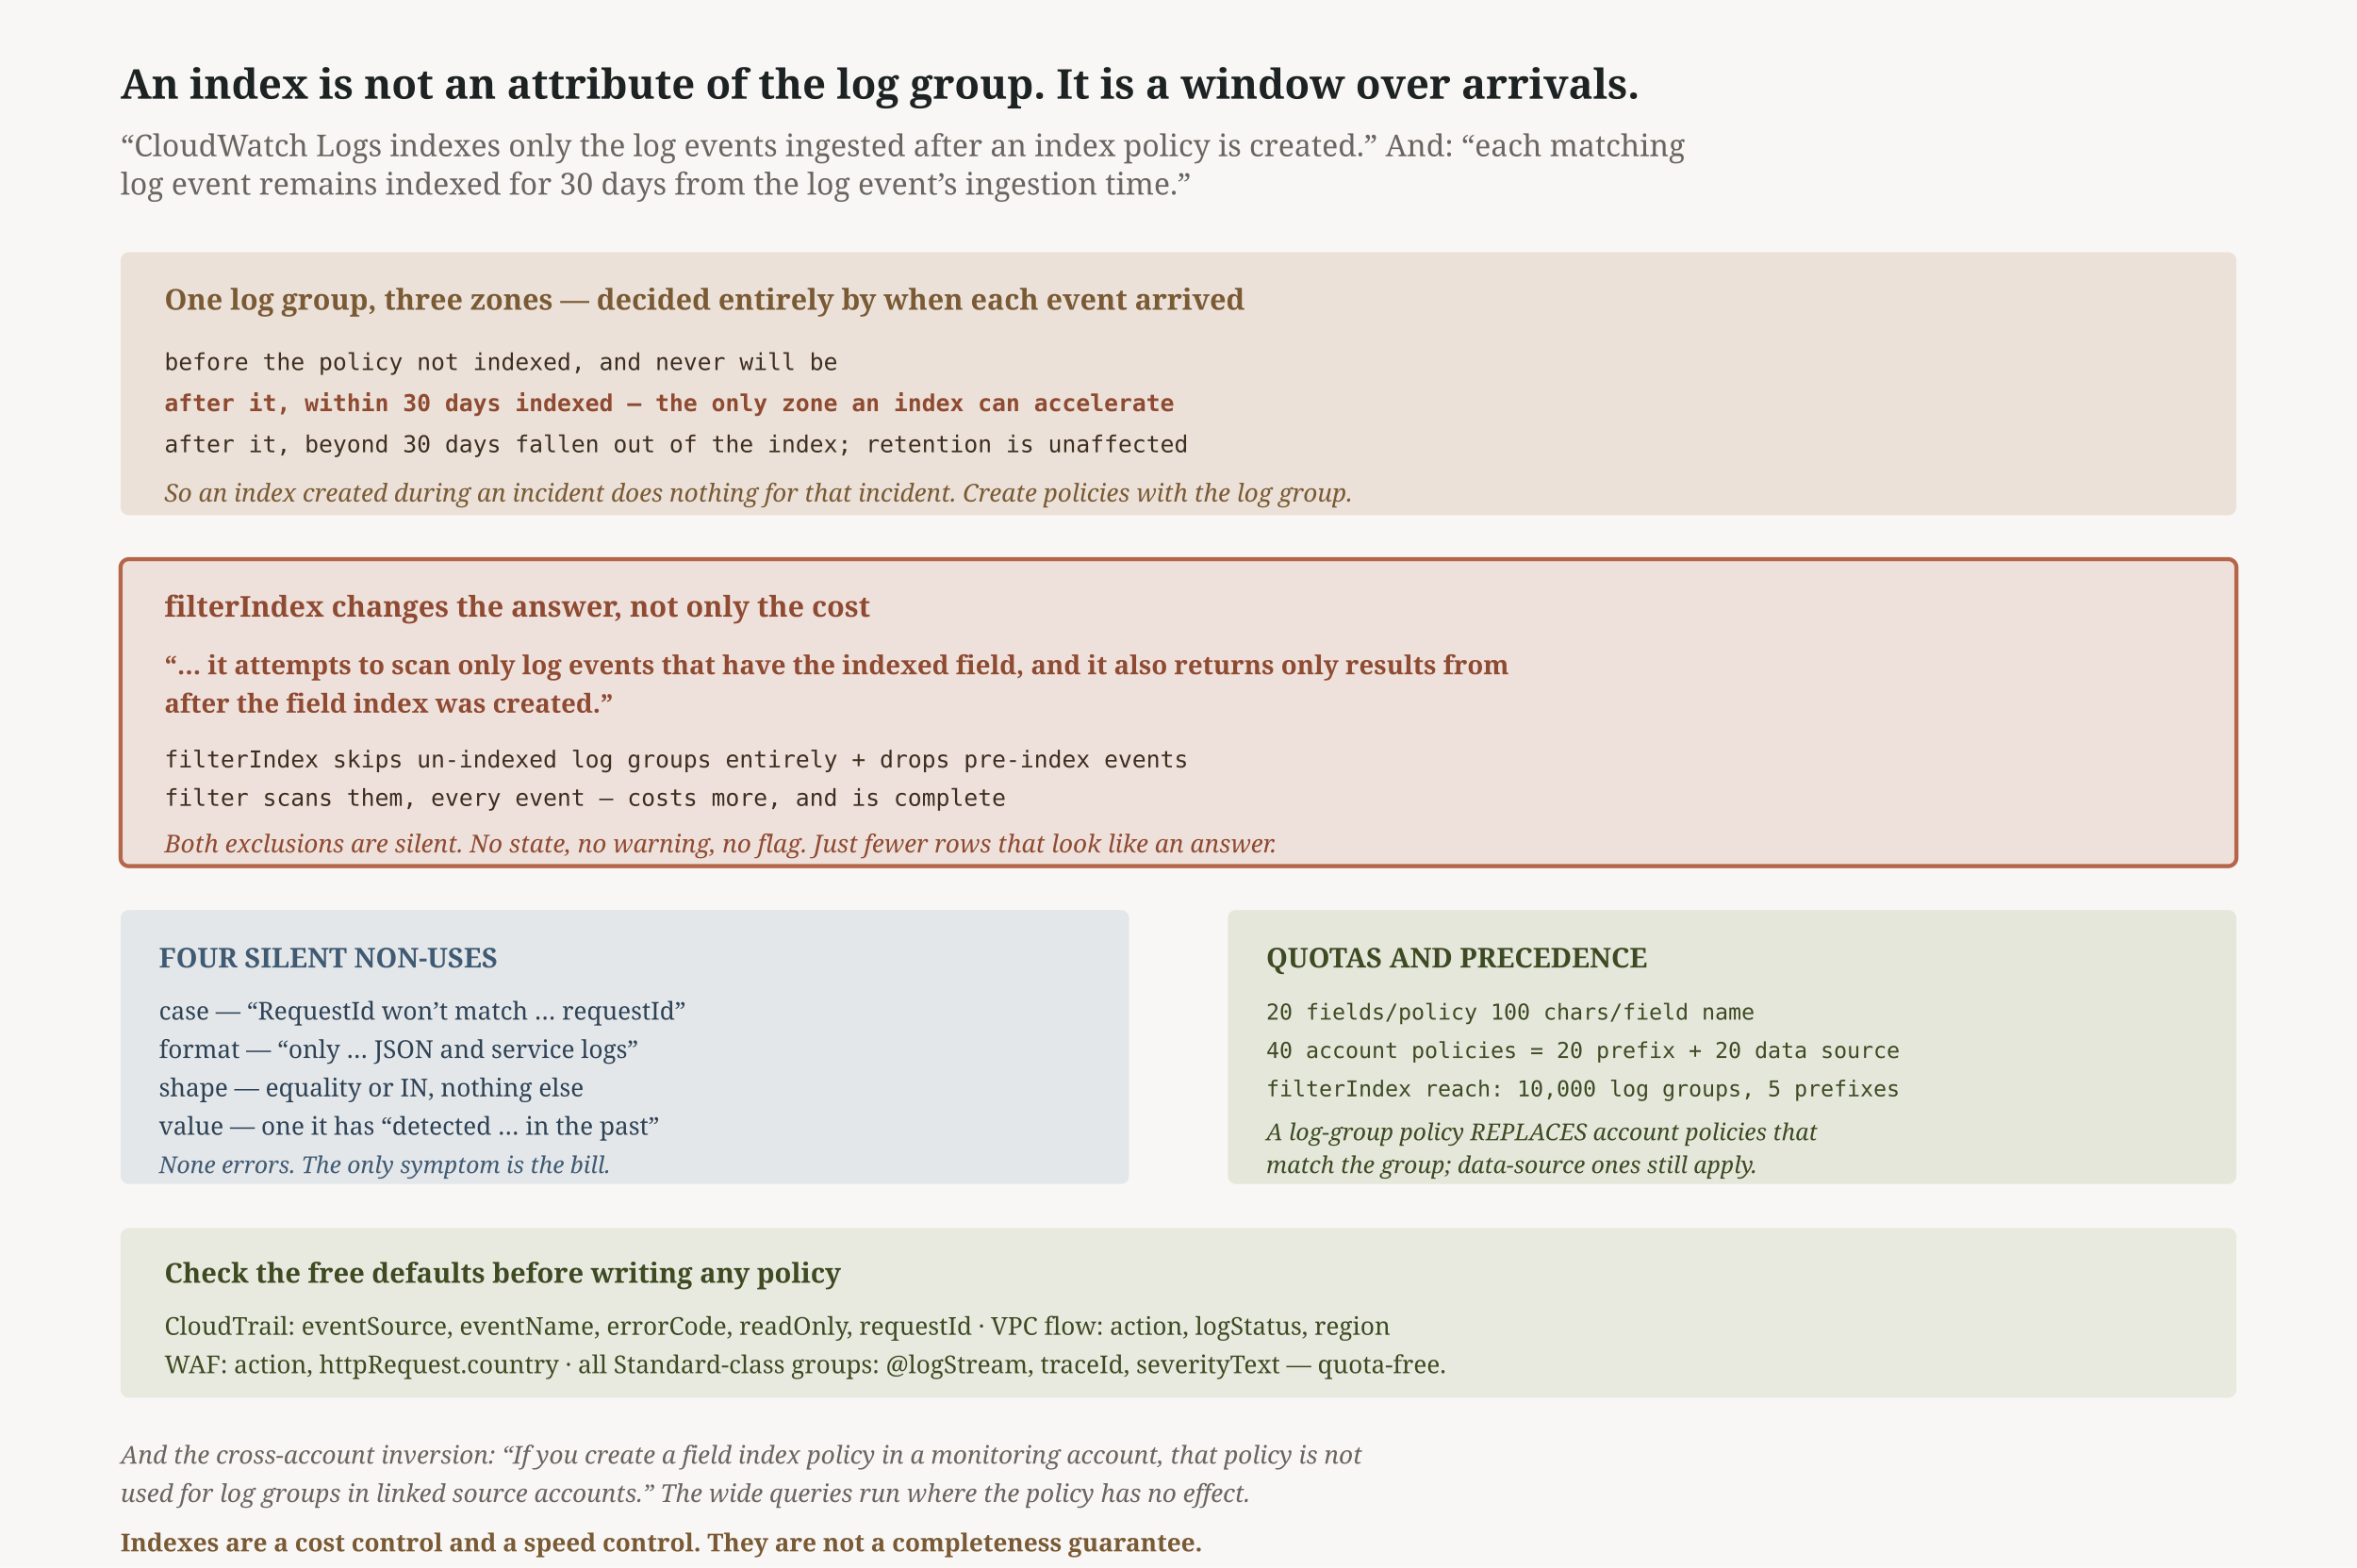
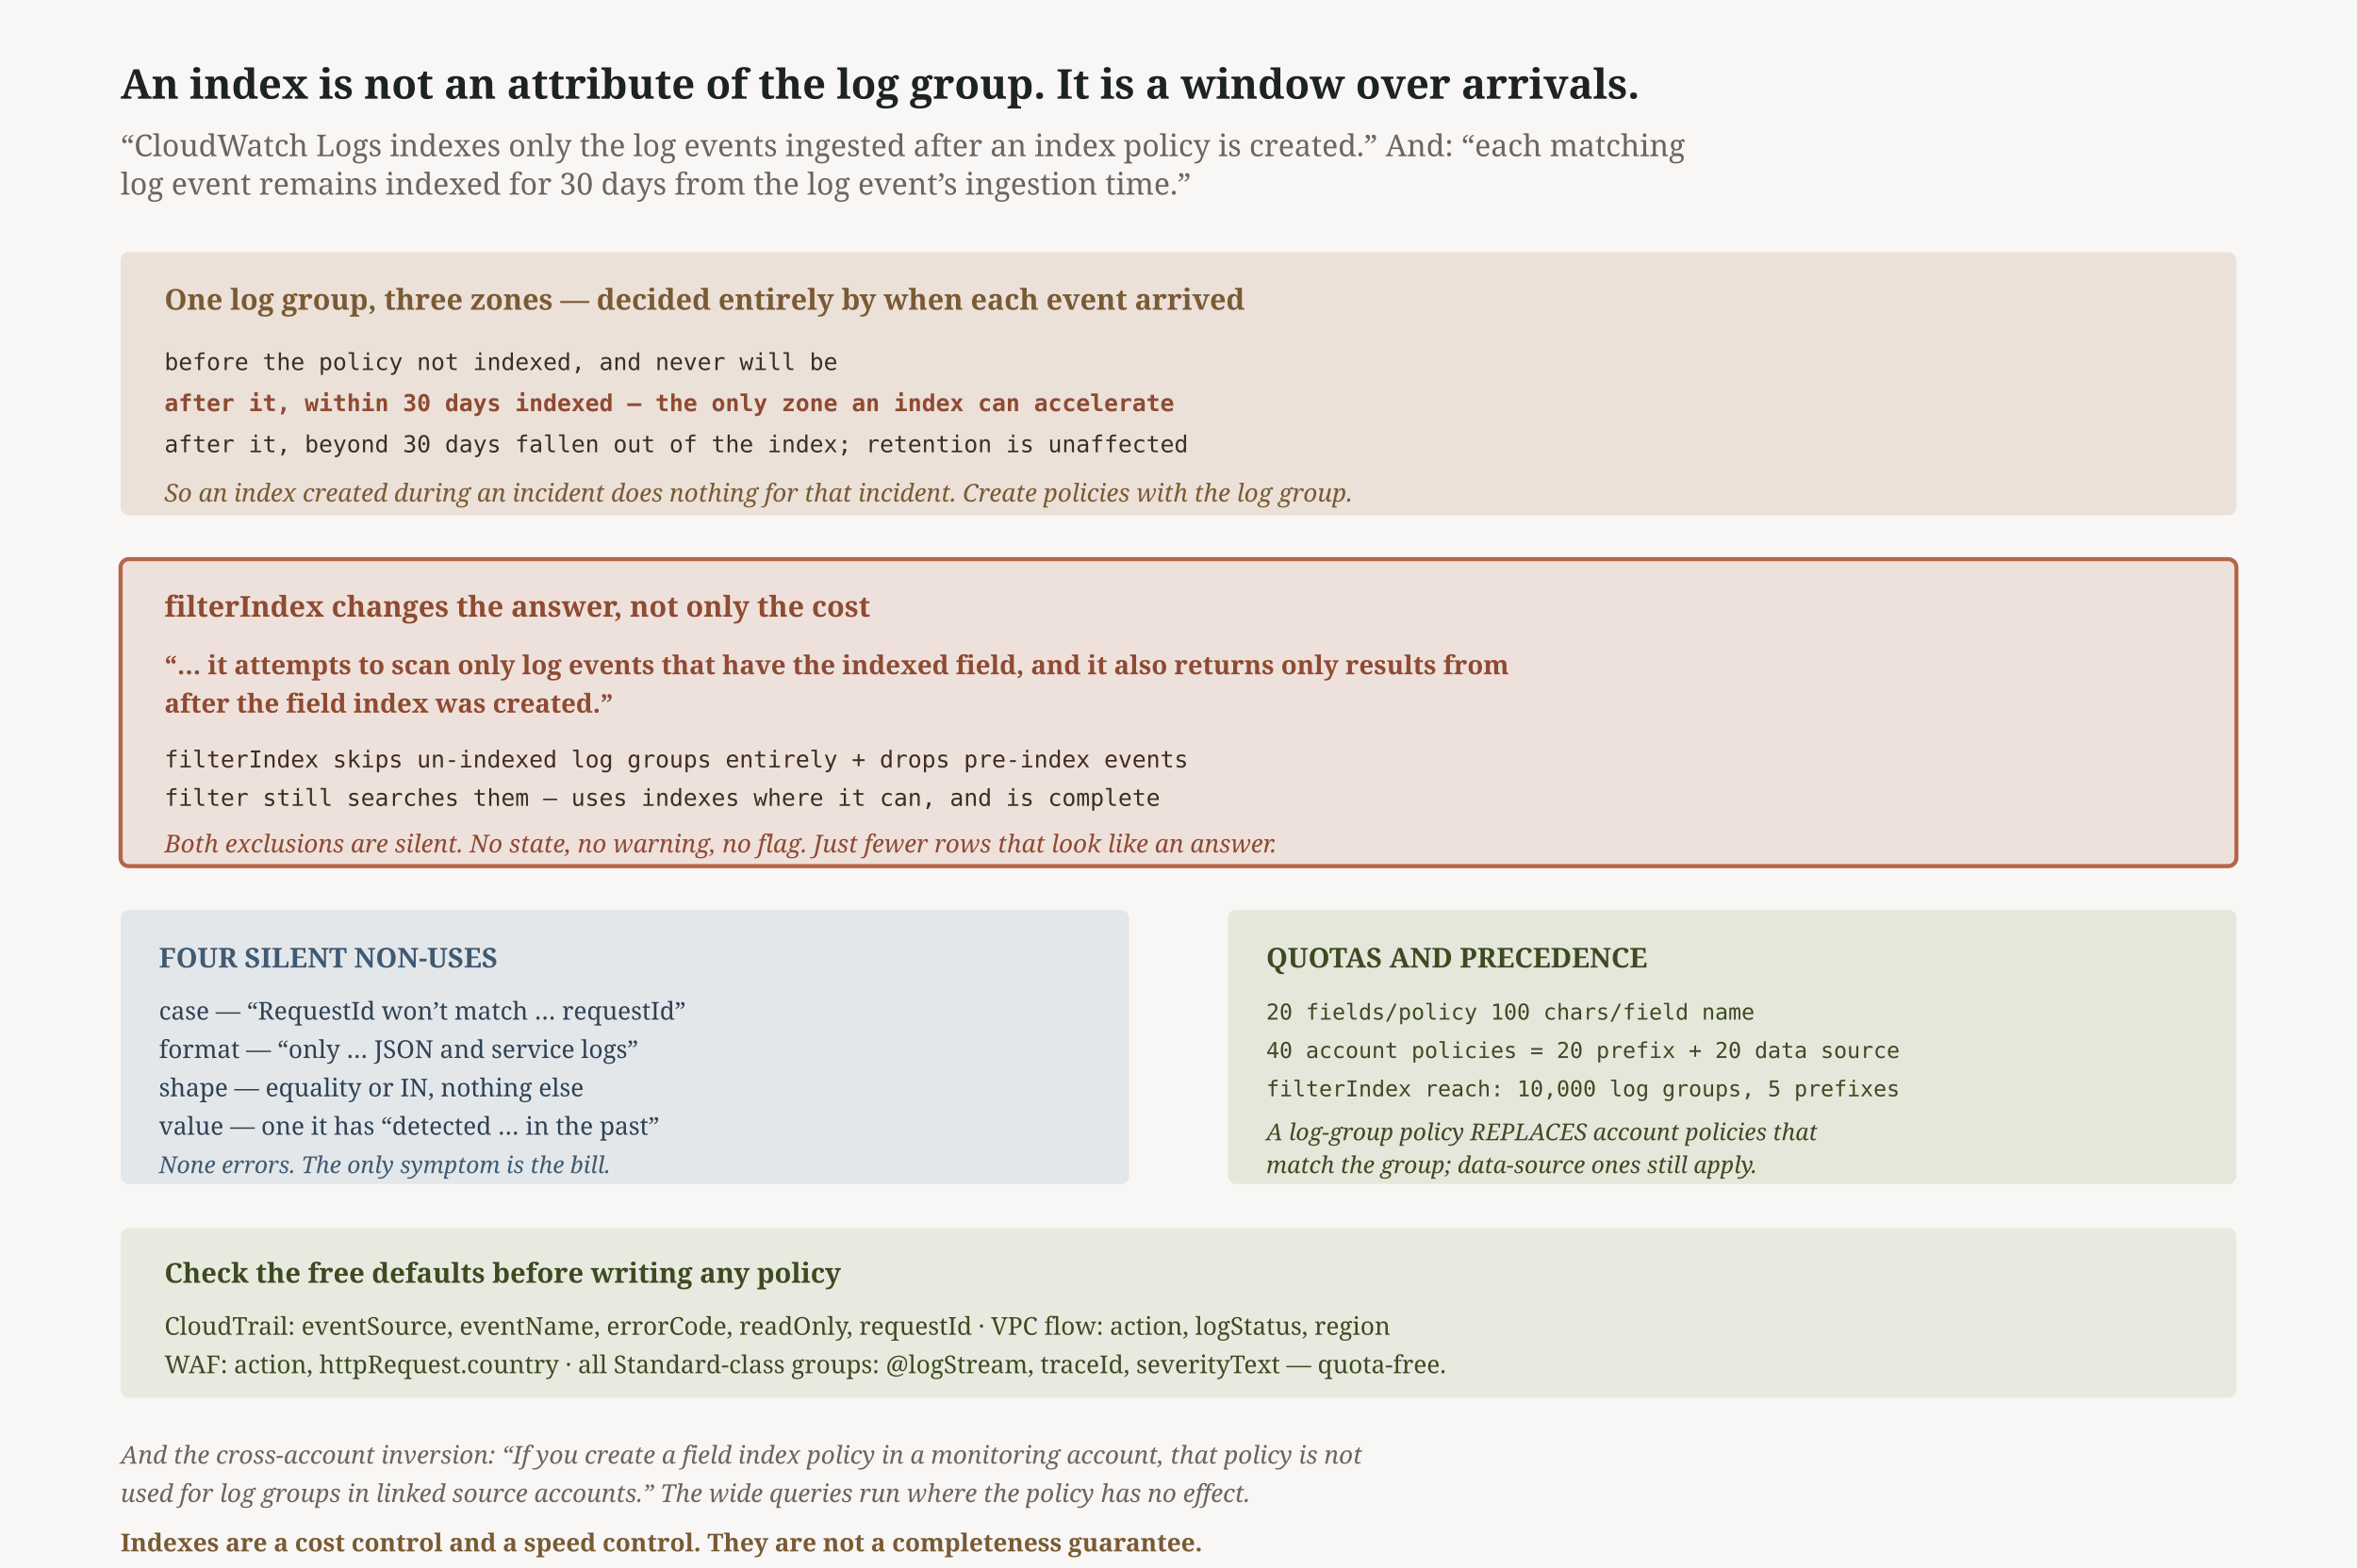
- <svg xmlns="http://www.w3.org/2000/svg" viewBox="0 0 860 572" style="width:100%;max-width:860px;" role="img" aria-label="Diagram: A CloudWatch Logs field index enables efficient equality-based searches, and when a query uses one it attempts to skip processing log events known not to include the indexed field, which reduces the scan volume that Logs Insights queries are billed on under the DataScanned-Bytes usage type. The index is a property of ingestion rather than of a log group: CloudWatch Logs indexes only the log events ingested after an index policy is created and does not index events ingested before, and each matching event remains indexed for 30 days from its ingestion time, while log group retention is independent and may be much longer, so one log group holds three zones of events decided by arrival time. An index created during an incident therefore does nothing for that incident. The filterIndex command returns indexed data only, forcing a query to scan only log groups indexed on the specified field, and for each indexed log group it attempts to scan only events that have the indexed field and also returns only results from after the field index was created, so two exclusions are applied silently and the command reports neither. Using filter instead scans the un-indexed log groups too, every event in them, which costs more and is complete. Four conditions make an index silently inapplicable with no error: indexed fields are case-sensitive so RequestId does not match requestId, field indexes are supported only for the structured log formats of JSON and service logs, the index serves equality searches of the form field equals value or field IN a list, and the skip applies to values CloudWatch Logs has detected for that field in the past. Quotas are 20 fields per policy, 100 characters per field name, and as many as 40 account-level index policies of which 20 may use log group name prefix selection criteria and 20 may use data source based selection criteria, with no two prefix policies allowed to overlap. A log-group-level policy overrides account-level policies that match the log group as a whole, replacing rather than adding to them, while account-level policies matching at the log event level for a data source name and type apply in addition. A filterIndex query can scan as many as 10,000 log groups chosen by as many as five log group name prefixes. Default field indexes exist for all Standard log class log groups and for CloudTrail, VPC flow log and WAF data sources, and they do not count towards the quota. A field index policy created in a monitoring account is not used for log groups in linked source accounts, because a policy applies only in the account where it is created.">
+ <svg xmlns="http://www.w3.org/2000/svg" viewBox="0 0 860 572" style="width:100%;max-width:860px;" role="img" aria-label="Diagram: A CloudWatch Logs field index enables efficient equality-based searches, and when a query uses one it attempts to skip processing log events known not to include the indexed field, which reduces the scan volume that Logs Insights queries are billed on under the DataScanned-Bytes usage type. The index is a property of ingestion rather than of a log group: CloudWatch Logs indexes only the log events ingested after an index policy is created and does not index events ingested before, and each matching event remains indexed for 30 days from its ingestion time, while log group retention is independent and may be much longer, so one log group holds three zones of events decided by arrival time. An index created during an incident therefore does nothing for that incident. The filterIndex command returns indexed data only, forcing a query to scan only log groups indexed on the specified field, and for each indexed log group it attempts to scan only events that have the indexed field and also returns only results from after the field index was created, so two exclusions are applied silently and the command reports neither. An ordinary filter query can still benefit from available field indexes for supported equality searches while searching relevant data in log groups or time ranges without index coverage, so it costs more than filterIndex but is complete across the selected log groups and time range. Four conditions make an index silently inapplicable with no error: indexed fields are case-sensitive so RequestId does not match requestId, field indexes are supported only for the structured log formats of JSON and service logs, the index serves equality searches of the form field equals value or field IN a list, and the skip applies to values CloudWatch Logs has detected for that field in the past. Quotas are 20 fields per policy, 100 characters per field name, and as many as 40 account-level index policies of which 20 may use log group name prefix selection criteria and 20 may use data source based selection criteria, with no two prefix policies allowed to overlap. A log-group-level policy overrides account-level policies that match the log group as a whole, replacing rather than adding to them, while account-level policies matching at the log event level for a data source name and type apply in addition. A filterIndex query can scan as many as 10,000 log groups chosen by as many as five log group name prefixes. Default field indexes exist for all Standard log class log groups and for CloudTrail, VPC flow log and WAF data sources, and they do not count towards the quota. A field index policy created in a monitoring account is not used for log groups in linked source accounts, because a policy applies only in the account where it is created.">
  <rect width="860" height="572" fill="#F8F7F5" />
  <text x="44" y="36" font-family="Georgia, serif" font-size="15" font-weight="bold" fill="#1D2322">An index is not an attribute of the log group. It is a window over arrivals.</text>
  <text x="44" y="57" font-family="Georgia, serif" font-size="11" fill="#6B6560">“CloudWatch Logs indexes only the log events ingested after an index policy is created.” And: “each matching</text>
  <text x="44" y="71" font-family="Georgia, serif" font-size="11" fill="#6B6560">log event remains indexed for 30 days from the log event’s ingestion time.”</text>
  <rect x="44" y="92" width="772" height="96" rx="3" fill="#C4A484" opacity="0.26" />
  <text x="60" y="113" font-family="Georgia, serif" font-size="10.5" font-weight="bold" fill="#7A5A34">One log group, three zones — decided entirely by when each event arrived</text>
  <text x="60" y="135" font-family="Consolas, monospace" font-size="8.5" fill="#3D2E20">before the policy        not indexed, and never will be</text>
  <text x="60" y="150" font-family="Consolas, monospace" font-size="8.5" font-weight="bold" fill="#8F4A32">after it, within 30 days  indexed — the only zone an index can accelerate</text>
  <text x="60" y="165" font-family="Consolas, monospace" font-size="8.5" fill="#3D2E20">after it, beyond 30 days  fallen out of the index; retention is unaffected</text>
  <text x="60" y="183" font-family="Georgia, serif" font-size="9" font-style="italic" fill="#7A5A34">So an index created during an incident does nothing for that incident. Create policies with the log group.</text>
  <rect x="44" y="204" width="772" height="112" rx="3" fill="#B5654A" opacity="0.15" />
  <rect x="44" y="204" width="772" height="112" rx="3" fill="none" stroke="#B5654A" stroke-width="1.5" />
  <text x="60" y="225" font-family="Georgia, serif" font-size="10.5" font-weight="bold" fill="#8F4A32">filterIndex changes the answer, not only the cost</text>
  <text x="60" y="246" font-family="Georgia, serif" font-size="9.5" font-weight="bold" fill="#8F4A32">“… it attempts to scan only log events that have the indexed field, and it also returns only results from</text>
  <text x="60" y="260" font-family="Georgia, serif" font-size="9.5" font-weight="bold" fill="#8F4A32">after the field index was created.”</text>
  <text x="60" y="280" font-family="Consolas, monospace" font-size="8.5" fill="#3D2E20">filterIndex   skips un-indexed log groups entirely + drops pre-index events</text>
-   <text x="60" y="294" font-family="Consolas, monospace" font-size="8.5" fill="#3D2E20">filter        scans them, every event — costs more, and is complete</text>
+   <text x="60" y="294" font-family="Consolas, monospace" font-size="8.5" fill="#3D2E20">filter        still searches them — uses indexes where it can, and is complete</text>
  <text x="60" y="311" font-family="Georgia, serif" font-size="9" font-style="italic" fill="#8F4A32">Both exclusions are silent. No state, no warning, no flag. Just fewer rows that look like an answer.</text>
  <rect x="44" y="332" width="368" height="100" rx="3" fill="#5B7B9A" opacity="0.13" />
  <text x="58" y="353" font-family="Georgia, serif" font-size="10" font-weight="bold" fill="#3F5A73">FOUR SILENT NON-USES</text>
  <text x="58" y="372" font-family="Georgia, serif" font-size="9" fill="#2E4256">case — “RequestId won’t match … requestId”</text>
  <text x="58" y="386" font-family="Georgia, serif" font-size="9" fill="#2E4256">format — “only … JSON and service logs”</text>
  <text x="58" y="400" font-family="Georgia, serif" font-size="9" fill="#2E4256">shape — equality or IN, nothing else</text>
  <text x="58" y="414" font-family="Georgia, serif" font-size="9" fill="#2E4256">value — one it has “detected … in the past”</text>
  <text x="58" y="428" font-family="Georgia, serif" font-size="8.5" font-style="italic" fill="#3F5A73">None errors. The only symptom is the bill.</text>
  <rect x="448" y="332" width="368" height="100" rx="3" fill="#8A9A5B" opacity="0.17" />
  <text x="462" y="353" font-family="Georgia, serif" font-size="10" font-weight="bold" fill="#3D4A22">QUOTAS AND PRECEDENCE</text>
  <text x="462" y="372" font-family="Consolas, monospace" font-size="8" fill="#3D4A22">20 fields/policy   100 chars/field name</text>
  <text x="462" y="386" font-family="Consolas, monospace" font-size="8" fill="#3D4A22">40 account policies = 20 prefix + 20 data source</text>
  <text x="462" y="400" font-family="Consolas, monospace" font-size="8" fill="#3D4A22">filterIndex reach: 10,000 log groups, 5 prefixes</text>
  <text x="462" y="416" font-family="Georgia, serif" font-size="8.5" font-style="italic" fill="#3D4A22">A log-group policy REPLACES account policies that</text>
  <text x="462" y="428" font-family="Georgia, serif" font-size="8.5" font-style="italic" fill="#3D4A22">match the group; data-source ones still apply.</text>
  <rect x="44" y="448" width="772" height="62" rx="3" fill="#8A9A5B" opacity="0.14" />
  <text x="60" y="468" font-family="Georgia, serif" font-size="10" font-weight="bold" fill="#3D4A22">Check the free defaults before writing any policy</text>
  <text x="60" y="487" font-family="Georgia, serif" font-size="9" fill="#3D4A22">CloudTrail: eventSource, eventName, errorCode, readOnly, requestId · VPC flow: action, logStatus, region</text>
  <text x="60" y="501" font-family="Georgia, serif" font-size="9" fill="#3D4A22">WAF: action, httpRequest.country · all Standard-class groups: @logStream, traceId, severityText — quota-free.</text>
  <text x="44" y="534" font-family="Georgia, serif" font-size="9" font-style="italic" fill="#6B6560">And the cross-account inversion: “If you create a field index policy in a monitoring account, that policy is not</text>
  <text x="44" y="548" font-family="Georgia, serif" font-size="9" font-style="italic" fill="#6B6560">used for log groups in linked source accounts.” The wide queries run where the policy has no effect.</text>
  <text x="44" y="566" font-family="Georgia, serif" font-size="9" font-weight="bold" fill="#7A5A34">Indexes are a cost control and a speed control. They are not a completeness guarantee.</text>
</svg>
